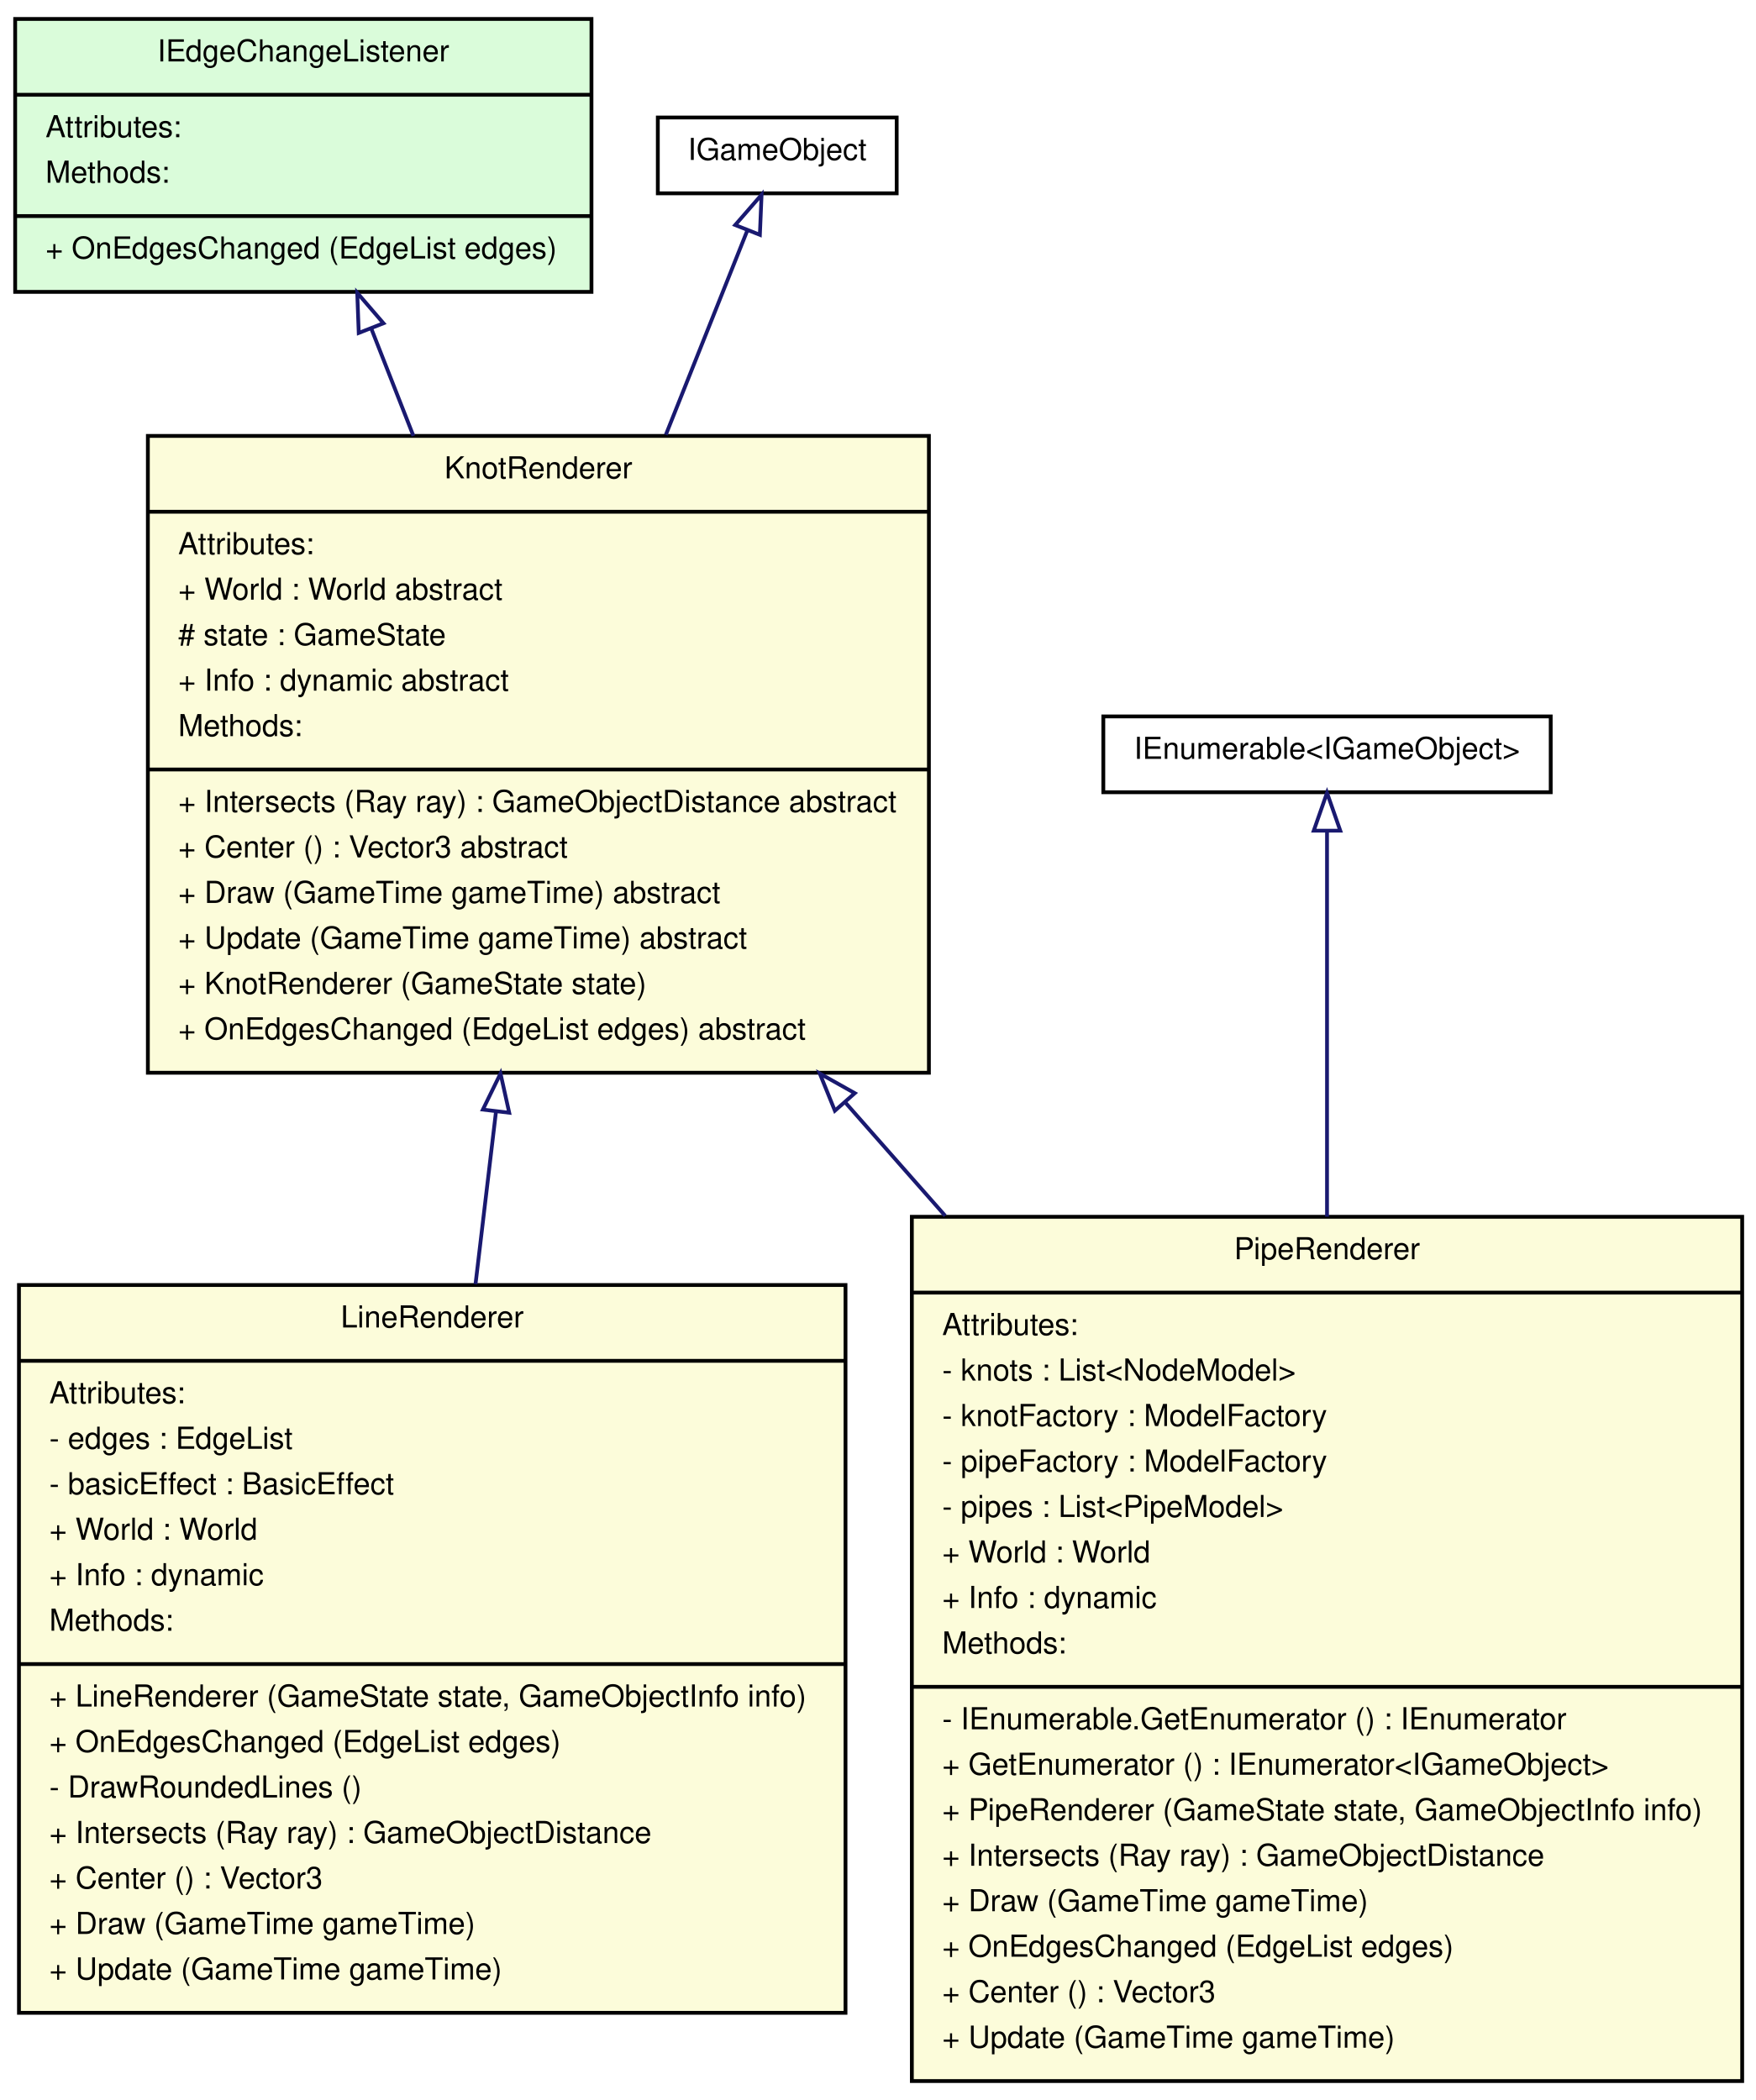
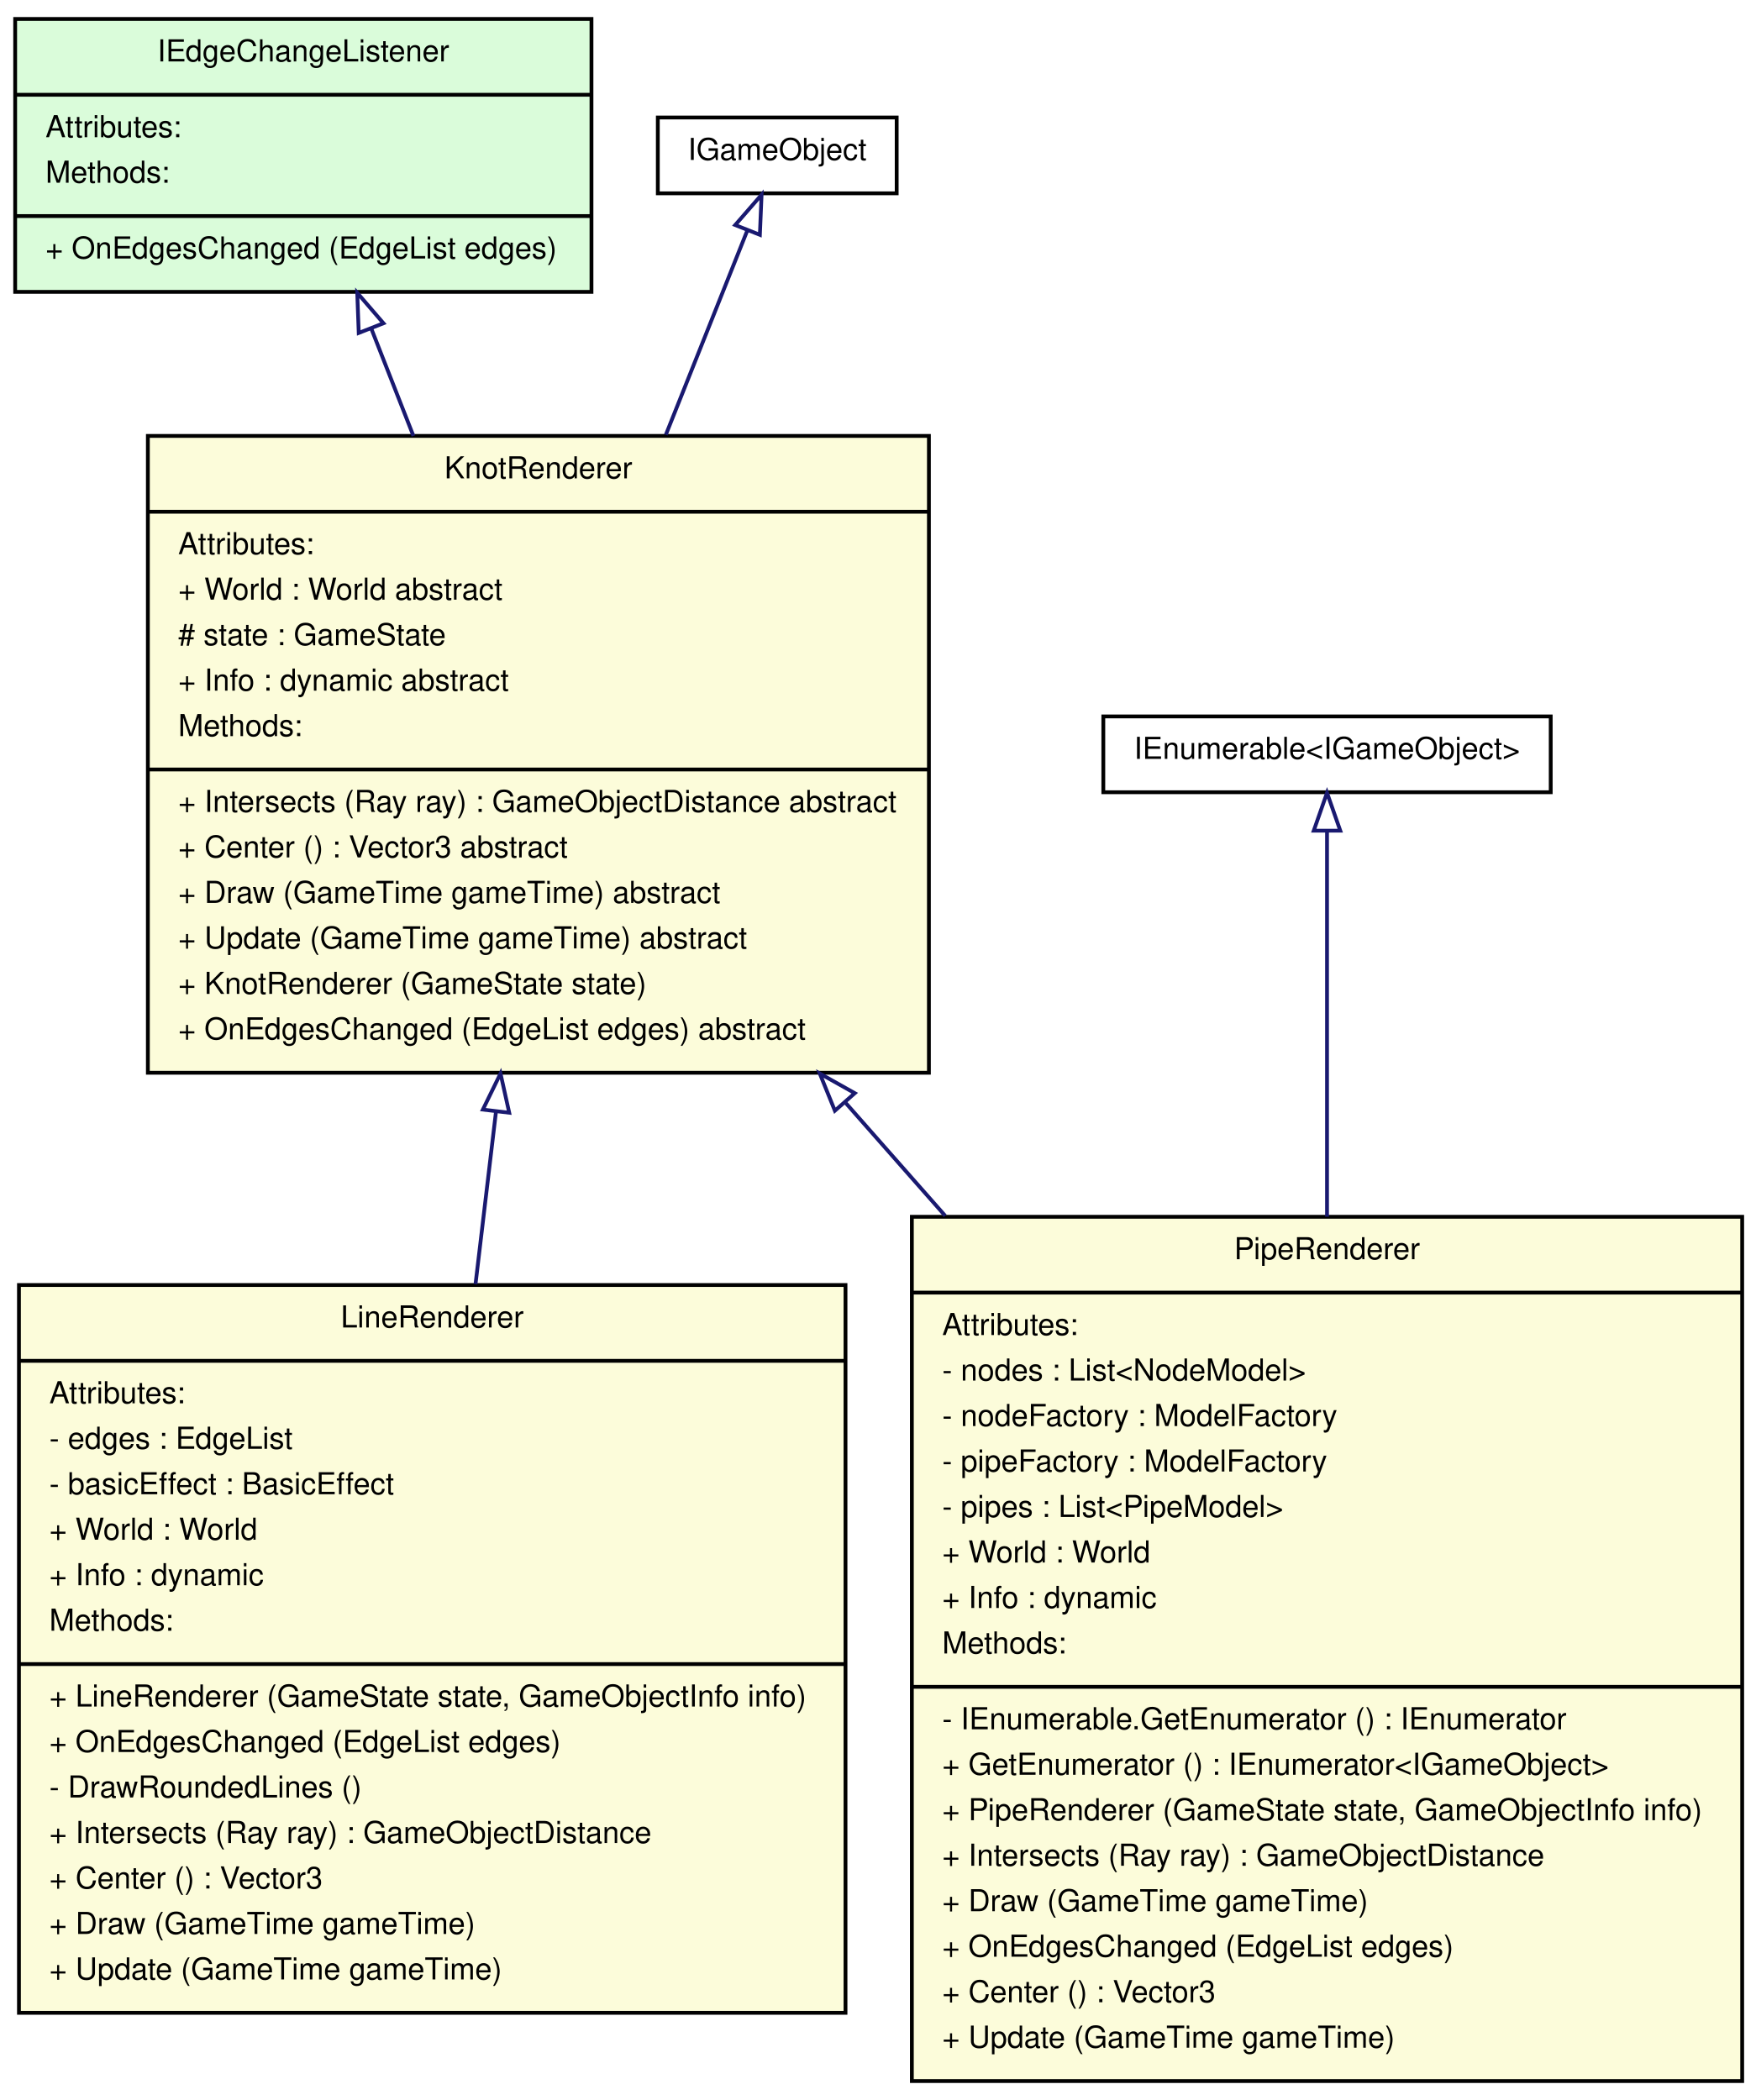
<svg xmlns="http://www.w3.org/2000/svg" width="463pt" height="554pt" viewBox="0.00 0.00 463.00 554.00">
  <g id="graph1" class="graph" transform="scale(1 1) rotate(0) translate(4 550)">
    <polygon fill="white" stroke="white" points="-4,5 -4,-550 460,-550 460,5 -4,5" />
    <g id="node1" class="node">
      <polygon fill="#dafcda" stroke="black" points="0,-473 0,-545 152,-545 152,-473 0,-473" />
      <text text-anchor="middle" x="76" y="-533.8" font-family="Helvetica,sans-Serif" font-size="8.00">IEdgeChangeListener</text>
      <polyline fill="none" stroke="black" points="0,-525 152,-525 " />
      <text text-anchor="start" x="8" y="-513.8" font-family="Helvetica,sans-Serif" font-size="8.00">Attributes:</text>
      <text text-anchor="start" x="8" y="-501.8" font-family="Helvetica,sans-Serif" font-size="8.00">Methods:</text>
      <polyline fill="none" stroke="black" points="0,-493 152,-493 " />
      <text text-anchor="start" x="8" y="-481.8" font-family="Helvetica,sans-Serif" font-size="8.00">+ OnEdgesChanged (EdgeList edges)</text>
    </g>
    <g id="node2" class="node">
      <polygon fill="#fcfcda" stroke="black" points="35,-267 35,-435 241,-435 241,-267 35,-267" />
      <text text-anchor="middle" x="138" y="-423.8" font-family="Helvetica,sans-Serif" font-size="8.00">KnotRenderer</text>
      <polyline fill="none" stroke="black" points="35,-415 241,-415 " />
      <text text-anchor="start" x="43" y="-403.8" font-family="Helvetica,sans-Serif" font-size="8.00">Attributes:</text>
      <text text-anchor="start" x="43" y="-391.8" font-family="Helvetica,sans-Serif" font-size="8.00">+ World : World abstract</text>
      <text text-anchor="start" x="43" y="-379.8" font-family="Helvetica,sans-Serif" font-size="8.00"># state : GameState</text>
      <text text-anchor="start" x="43" y="-367.8" font-family="Helvetica,sans-Serif" font-size="8.00">+ Info : dynamic abstract</text>
      <text text-anchor="start" x="43" y="-355.8" font-family="Helvetica,sans-Serif" font-size="8.00">Methods:</text>
      <polyline fill="none" stroke="black" points="35,-347 241,-347 " />
      <text text-anchor="start" x="43" y="-335.8" font-family="Helvetica,sans-Serif" font-size="8.00">+ Intersects (Ray ray) : GameObjectDistance abstract</text>
      <text text-anchor="start" x="43" y="-323.8" font-family="Helvetica,sans-Serif" font-size="8.00">+ Center () : Vector3 abstract</text>
      <text text-anchor="start" x="43" y="-311.8" font-family="Helvetica,sans-Serif" font-size="8.00">+ Draw (GameTime gameTime) abstract</text>
      <text text-anchor="start" x="43" y="-299.8" font-family="Helvetica,sans-Serif" font-size="8.00">+ Update (GameTime gameTime) abstract</text>
      <text text-anchor="start" x="43" y="-287.8" font-family="Helvetica,sans-Serif" font-size="8.00">+ KnotRenderer (GameState state)</text>
      <text text-anchor="start" x="43" y="-275.8" font-family="Helvetica,sans-Serif" font-size="8.00">+ OnEdgesChanged (EdgeList edges) abstract</text>
    </g>
    <g id="edge2" class="edge">
      <path fill="none" stroke="midnightblue" d="M93.915,-463.346C97.426,-454.399 101.211,-444.753 105.036,-435.005" />
      <polygon fill="none" stroke="midnightblue" points="90.619,-462.164 90.224,-472.752 97.135,-464.721 90.619,-462.164" />
    </g>
    <g id="node3" class="node">
      <polygon fill="#fcfcda" stroke="black" points="1,-19 1,-211 219,-211 219,-19 1,-19" />
      <text text-anchor="middle" x="110" y="-199.8" font-family="Helvetica,sans-Serif" font-size="8.00">LineRenderer</text>
      <polyline fill="none" stroke="black" points="1,-191 219,-191 " />
      <text text-anchor="start" x="9" y="-179.8" font-family="Helvetica,sans-Serif" font-size="8.00">Attributes:</text>
      <text text-anchor="start" x="9" y="-167.8" font-family="Helvetica,sans-Serif" font-size="8.00">- edges : EdgeList</text>
      <text text-anchor="start" x="9" y="-155.8" font-family="Helvetica,sans-Serif" font-size="8.00">- basicEffect : BasicEffect</text>
      <text text-anchor="start" x="9" y="-143.8" font-family="Helvetica,sans-Serif" font-size="8.00">+ World : World</text>
      <text text-anchor="start" x="9" y="-131.8" font-family="Helvetica,sans-Serif" font-size="8.00">+ Info : dynamic</text>
      <text text-anchor="start" x="9" y="-119.8" font-family="Helvetica,sans-Serif" font-size="8.00">Methods:</text>
      <polyline fill="none" stroke="black" points="1,-111 219,-111 " />
      <text text-anchor="start" x="9" y="-99.8" font-family="Helvetica,sans-Serif" font-size="8.00">+ LineRenderer (GameState state, GameObjectInfo info)</text>
      <text text-anchor="start" x="9" y="-87.8" font-family="Helvetica,sans-Serif" font-size="8.00">+ OnEdgesChanged (EdgeList edges)</text>
      <text text-anchor="start" x="9" y="-75.8" font-family="Helvetica,sans-Serif" font-size="8.00">- DrawRoundedLines ()</text>
      <text text-anchor="start" x="9" y="-63.8" font-family="Helvetica,sans-Serif" font-size="8.00">+ Intersects (Ray ray) : GameObjectDistance</text>
      <text text-anchor="start" x="9" y="-51.8" font-family="Helvetica,sans-Serif" font-size="8.00">+ Center () : Vector3</text>
      <text text-anchor="start" x="9" y="-39.8" font-family="Helvetica,sans-Serif" font-size="8.00">+ Draw (GameTime gameTime)</text>
      <text text-anchor="start" x="9" y="-27.8" font-family="Helvetica,sans-Serif" font-size="8.00">+ Update (GameTime gameTime)</text>
    </g>
    <g id="edge6" class="edge">
      <path fill="none" stroke="midnightblue" d="M126.796,-256.563C125.025,-241.64 123.192,-226.193 121.417,-211.23" />
      <polygon fill="none" stroke="midnightblue" points="123.356,-257.28 128.01,-266.798 130.307,-256.455 123.356,-257.28" />
    </g>
    <g id="node4" class="node">
      <polygon fill="#fcfcda" stroke="black" points="236.5,-1 236.5,-229 455.5,-229 455.5,-1 236.5,-1" />
      <text text-anchor="middle" x="346" y="-217.8" font-family="Helvetica,sans-Serif" font-size="8.00">PipeRenderer</text>
      <polyline fill="none" stroke="black" points="236.5,-209 455.5,-209 " />
      <text text-anchor="start" x="244.5" y="-197.8" font-family="Helvetica,sans-Serif" font-size="8.00">Attributes:</text>
-       <text text-anchor="start" x="244.5" y="-185.8" font-family="Helvetica,sans-Serif" font-size="8.00">- knots : List&lt;NodeModel&gt;</text>
-       <text text-anchor="start" x="244.5" y="-173.8" font-family="Helvetica,sans-Serif" font-size="8.00">- knotFactory : ModelFactory</text>
+       <text text-anchor="start" x="244.5" y="-185.8" font-family="Helvetica,sans-Serif" font-size="8.00">- nodes : List&lt;NodeModel&gt;</text>
+       <text text-anchor="start" x="244.5" y="-173.8" font-family="Helvetica,sans-Serif" font-size="8.00">- nodeFactory : ModelFactory</text>
      <text text-anchor="start" x="244.5" y="-161.8" font-family="Helvetica,sans-Serif" font-size="8.00">- pipeFactory : ModelFactory</text>
      <text text-anchor="start" x="244.5" y="-149.8" font-family="Helvetica,sans-Serif" font-size="8.00">- pipes : List&lt;PipeModel&gt;</text>
      <text text-anchor="start" x="244.5" y="-137.8" font-family="Helvetica,sans-Serif" font-size="8.00">+ World : World</text>
      <text text-anchor="start" x="244.5" y="-125.8" font-family="Helvetica,sans-Serif" font-size="8.00">+ Info : dynamic</text>
      <text text-anchor="start" x="244.5" y="-113.8" font-family="Helvetica,sans-Serif" font-size="8.00">Methods:</text>
      <polyline fill="none" stroke="black" points="236.5,-105 455.5,-105 " />
      <text text-anchor="start" x="244.5" y="-93.8" font-family="Helvetica,sans-Serif" font-size="8.00">- IEnumerable.GetEnumerator () : IEnumerator</text>
      <text text-anchor="start" x="244.5" y="-81.8" font-family="Helvetica,sans-Serif" font-size="8.00">+ GetEnumerator () : IEnumerator&lt;IGameObject&gt;</text>
      <text text-anchor="start" x="244.5" y="-69.8" font-family="Helvetica,sans-Serif" font-size="8.00">+ PipeRenderer (GameState state, GameObjectInfo info)</text>
      <text text-anchor="start" x="244.5" y="-57.8" font-family="Helvetica,sans-Serif" font-size="8.00">+ Intersects (Ray ray) : GameObjectDistance</text>
      <text text-anchor="start" x="244.5" y="-45.8" font-family="Helvetica,sans-Serif" font-size="8.00">+ Draw (GameTime gameTime)</text>
      <text text-anchor="start" x="244.5" y="-33.8" font-family="Helvetica,sans-Serif" font-size="8.00">+ OnEdgesChanged (EdgeList edges)</text>
      <text text-anchor="start" x="244.5" y="-21.8" font-family="Helvetica,sans-Serif" font-size="8.00">+ Center () : Vector3</text>
      <text text-anchor="start" x="244.5" y="-9.8" font-family="Helvetica,sans-Serif" font-size="8.00">+ Update (GameTime gameTime)</text>
    </g>
    <g id="edge8" class="edge">
      <path fill="none" stroke="midnightblue" d="M219.061,-259.027C227.666,-249.263 236.492,-239.249 245.287,-229.271" />
      <polygon fill="none" stroke="midnightblue" points="216.198,-256.982 212.212,-266.798 221.45,-261.61 216.198,-256.982" />
    </g>
    <g id="node5" class="node">
      <polygon fill="#ffffff" stroke="black" points="169.5,-499 169.5,-519 232.5,-519 232.5,-499 169.5,-499" />
      <text text-anchor="middle" x="201" y="-507.8" font-family="Helvetica,sans-Serif" font-size="8.00">IGameObject</text>
    </g>
    <g id="edge4" class="edge">
      <path fill="none" stroke="midnightblue" d="M193.095,-489.175C187.531,-475.22 179.666,-455.495 171.615,-435.305" />
      <polygon fill="none" stroke="midnightblue" points="189.911,-490.641 196.866,-498.633 196.414,-488.048 189.911,-490.641" />
    </g>
    <g id="node6" class="node">
      <polygon fill="#ffffff" stroke="black" points="287,-341 287,-361 405,-361 405,-341 287,-341" />
      <text text-anchor="middle" x="346" y="-349.8" font-family="Helvetica,sans-Serif" font-size="8.00">IEnumerable&lt;IGameObject&gt;</text>
    </g>
    <g id="edge10" class="edge">
      <path fill="none" stroke="midnightblue" d="M346,-330.641C346,-307.541 346,-267.994 346,-229.025" />
      <polygon fill="none" stroke="midnightblue" points="342.5,-330.859 346,-340.859 349.5,-330.859 342.5,-330.859" />
    </g>
  </g>
</svg>
